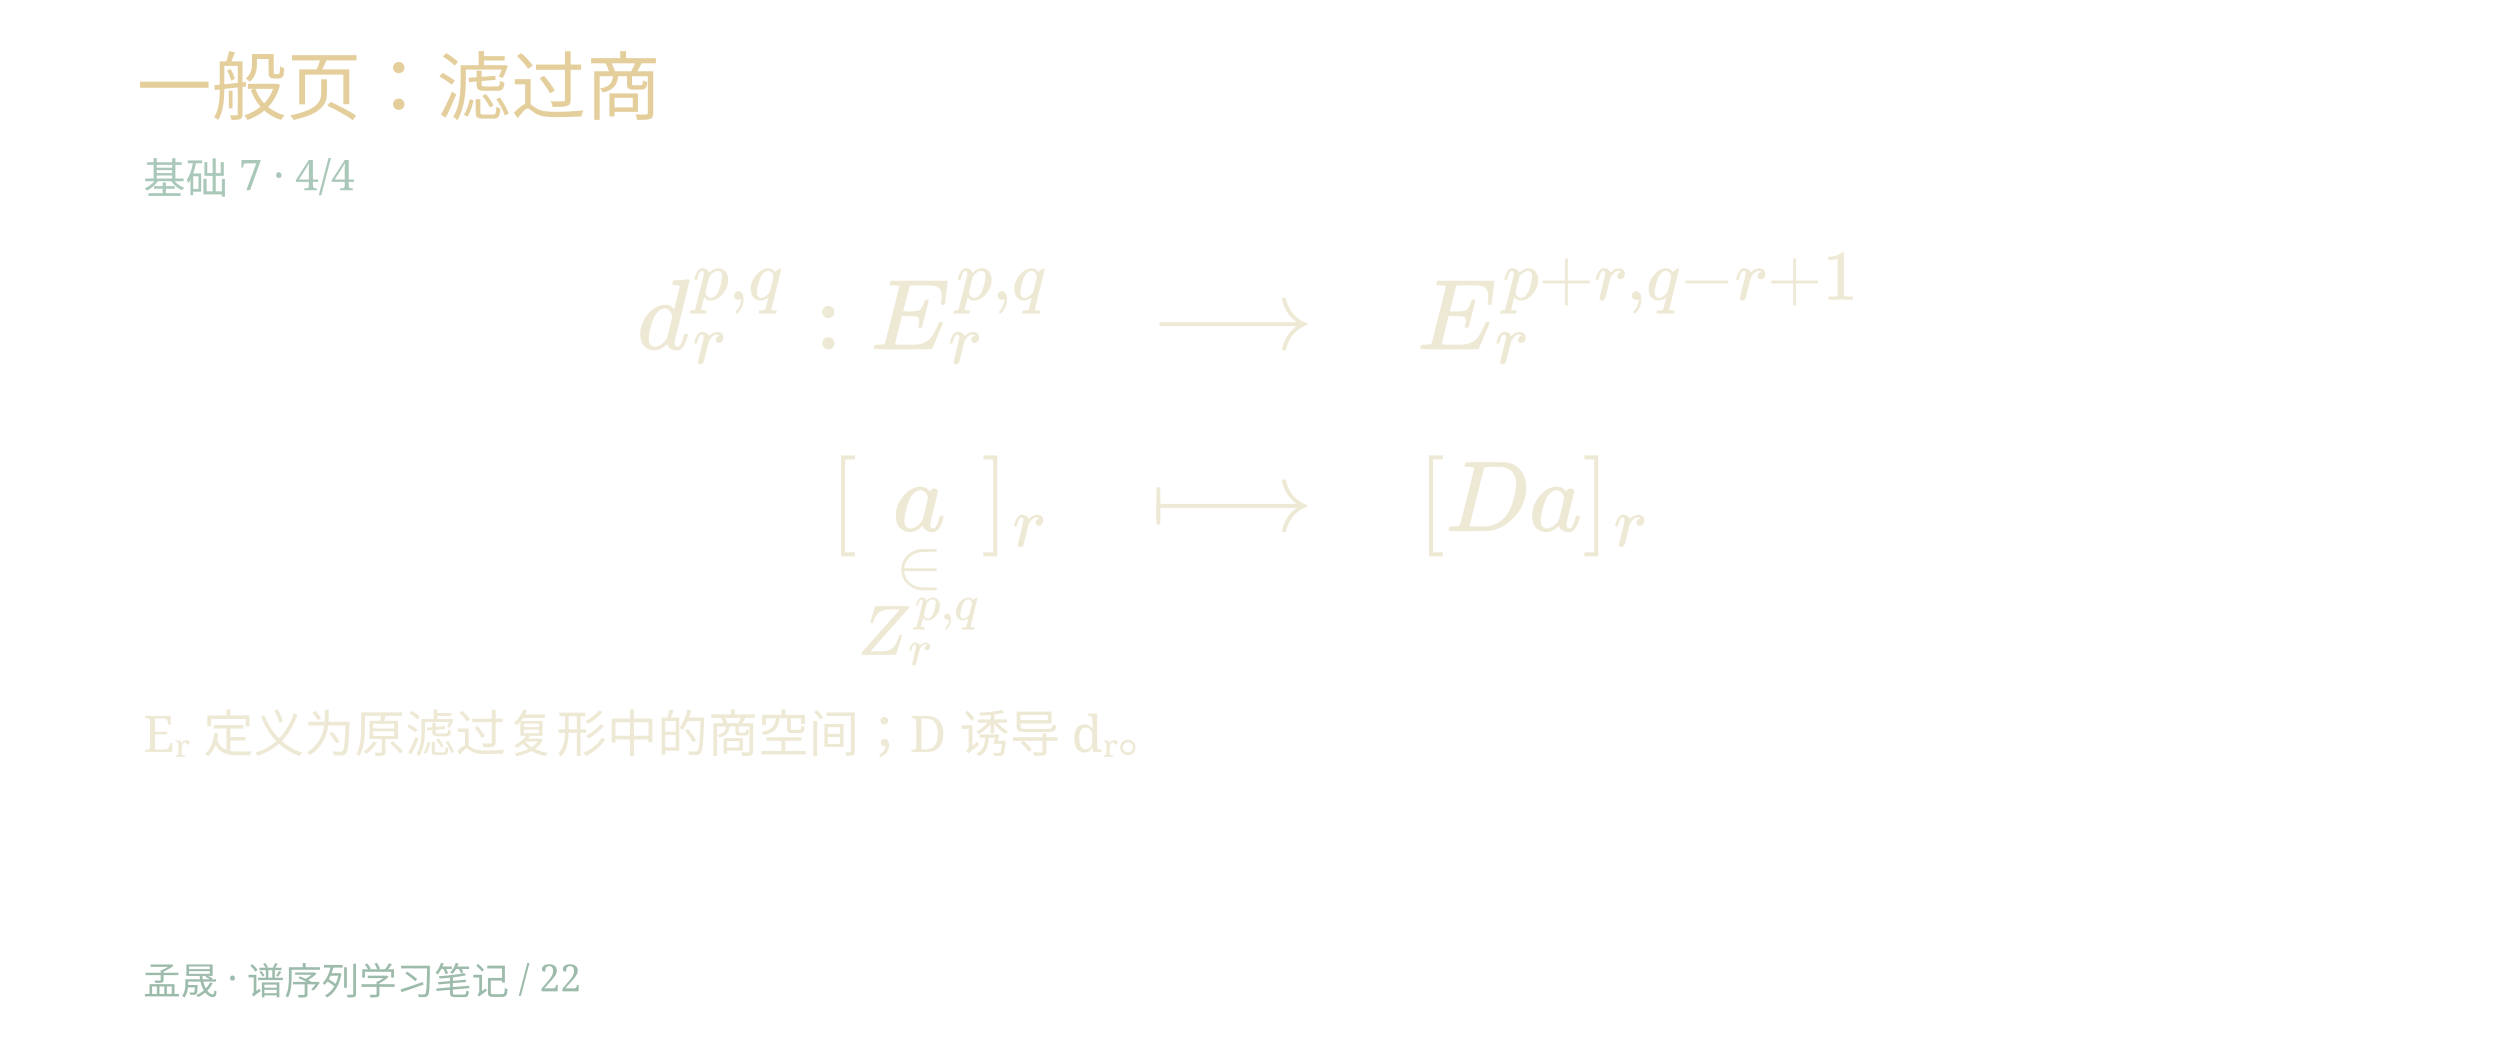
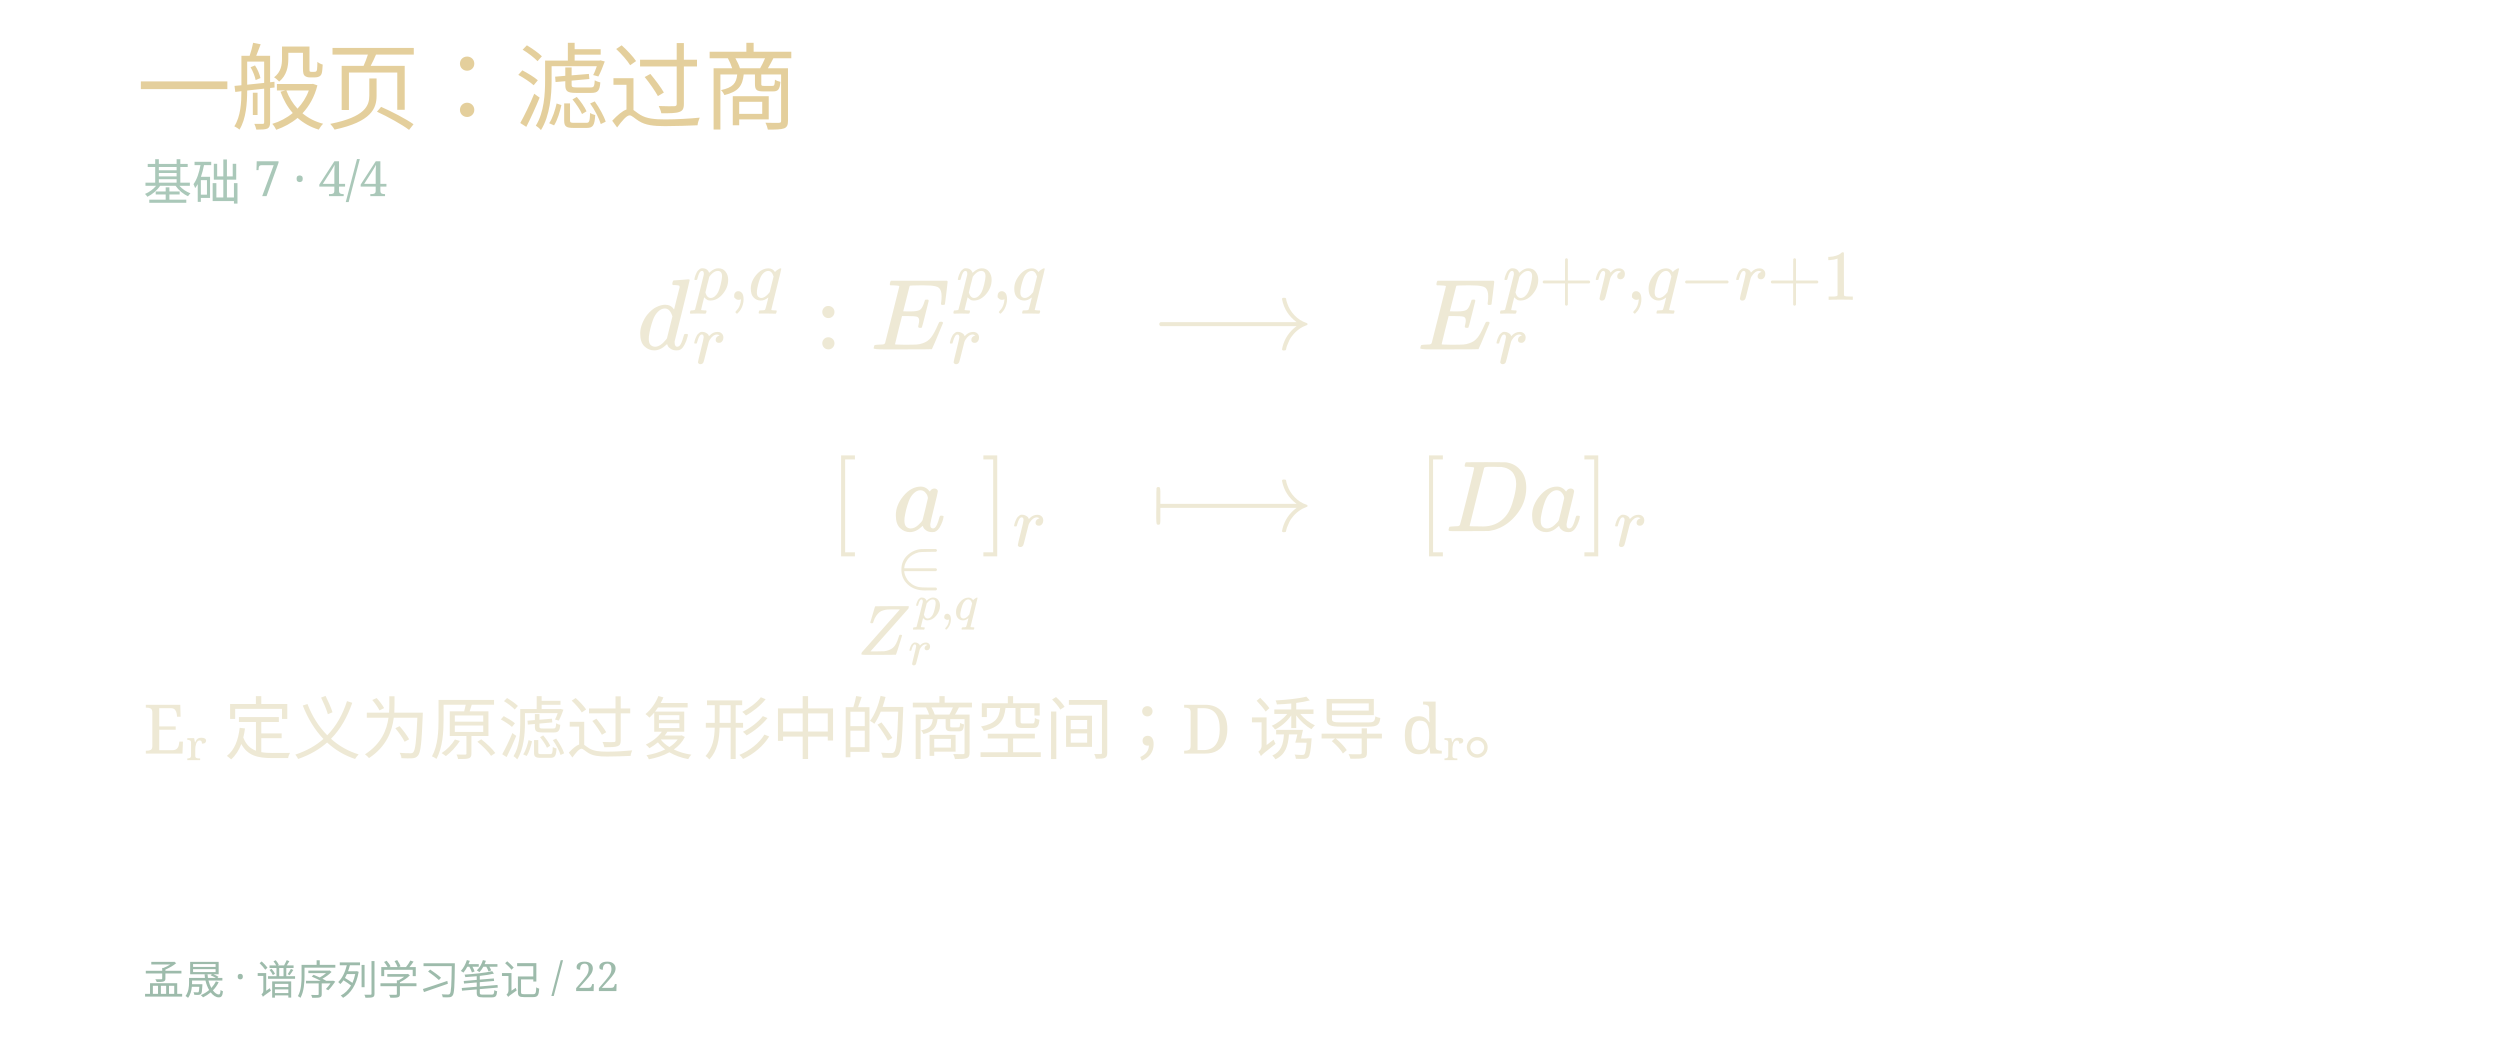
<svg xmlns="http://www.w3.org/2000/svg" width="1536" height="640" viewBox="0 0 1536 640">
  <g fill="#eee9d5" font-family="Kaiti SC, STKaiti, KaiTi, PingFang SC, serif">
-     <text x="84" y="70" font-size="46" fill="#e4cf9c">一般页：滤过商</text>
-     <text x="88" y="119" font-size="26" fill="#aac8b9">基础 7 · 4/4</text>
+     <text x="84" y="75" font-size="58" fill="#e4cf9c">一般页：滤过商</text>
+     <text x="88" y="123" font-size="30" fill="#aac8b9">基础 7 · 4/4</text>
    <svg x="391.288" y="155" width="753.425" height="260" viewBox="0 -2345.7 12145.5 4191.3" overflow="visible">
      <g stroke="#eee9d5" fill="#eee9d5" stroke-width="0" transform="scale(1,-1)">
        <g data-mml-node="math">
          <g data-mml-node="mtable">
            <g data-mml-node="mtr" transform="translate(0,1384)">
              <g data-mml-node="mtd">
                <g data-mml-node="msubsup">
                  <g data-mml-node="mi">
                    <path data-c="1D451" d="M366 683Q367 683 438 688T511 694Q523 694 523 686Q523 679 450 384T375 83T374 68Q374 26 402 26Q411 27 422 35Q443 55 463 131Q469 151 473 152Q475 153 483 153H487H491Q506 153 506 145Q506 140 503 129Q490 79 473 48T445 8T417 -8Q409 -10 393 -10Q359 -10 336 5T306 36L300 51Q299 52 296 50Q294 48 292 46Q233 -10 172 -10Q117 -10 75 30T33 157Q33 205 53 255T101 341Q148 398 195 420T280 442Q336 442 364 400Q369 394 369 396Q370 400 396 505T424 616Q424 629 417 632T378 637H357Q351 643 351 645T353 664Q358 683 366 683ZM352 326Q329 405 277 405Q242 405 210 374T160 293Q131 214 119 129Q119 126 119 118T118 106Q118 61 136 44T179 26Q233 26 290 98L298 109L352 326Z" />
                  </g>
                  <g data-mml-node="TeXAtom" transform="translate(553,490.8) scale(0.707)" data-mjx-texclass="ORD">
                    <g data-mml-node="mi">
                      <path data-c="1D45D" d="M23 287Q24 290 25 295T30 317T40 348T55 381T75 411T101 433T134 442Q209 442 230 378L240 387Q302 442 358 442Q423 442 460 395T497 281Q497 173 421 82T249 -10Q227 -10 210 -4Q199 1 187 11T168 28L161 36Q160 35 139 -51T118 -138Q118 -144 126 -145T163 -148H188Q194 -155 194 -157T191 -175Q188 -187 185 -190T172 -194Q170 -194 161 -194T127 -193T65 -192Q-5 -192 -24 -194H-32Q-39 -187 -39 -183Q-37 -156 -26 -148H-6Q28 -147 33 -136Q36 -130 94 103T155 350Q156 355 156 364Q156 405 131 405Q109 405 94 377T71 316T59 280Q57 278 43 278H29Q23 284 23 287ZM178 102Q200 26 252 26Q282 26 310 49T356 107Q374 141 392 215T411 325V331Q411 405 350 405Q339 405 328 402T306 393T286 380T269 365T254 350T243 336T235 326L232 322Q232 321 229 308T218 264T204 212Q178 106 178 102Z" />
                    </g>
                    <g data-mml-node="mo" transform="translate(503,0)">
                      <path data-c="2C" d="M78 35T78 60T94 103T137 121Q165 121 187 96T210 8Q210 -27 201 -60T180 -117T154 -158T130 -185T117 -194Q113 -194 104 -185T95 -172Q95 -168 106 -156T131 -126T157 -76T173 -3V9L172 8Q170 7 167 6T161 3T152 1T140 0Q113 0 96 17Z" />
                    </g>
                    <g data-mml-node="mi" transform="translate(781,0)">
                      <path data-c="1D45E" d="M33 157Q33 258 109 349T280 441Q340 441 372 389Q373 390 377 395T388 406T404 418Q438 442 450 442Q454 442 457 439T460 434Q460 425 391 149Q320 -135 320 -139Q320 -147 365 -148H390Q396 -156 396 -157T393 -175Q389 -188 383 -194H370Q339 -192 262 -192Q234 -192 211 -192T174 -192T157 -193Q143 -193 143 -185Q143 -182 145 -170Q149 -154 152 -151T172 -148Q220 -148 230 -141Q238 -136 258 -53T279 32Q279 33 272 29Q224 -10 172 -10Q117 -10 75 30T33 157ZM352 326Q329 405 277 405Q242 405 210 374T160 293Q131 214 119 129Q119 126 119 118T118 106Q118 61 136 44T179 26Q233 26 290 98L298 109L352 326Z" />
                    </g>
                  </g>
                  <g data-mml-node="mi" transform="translate(553,-138.9) scale(0.707)">
                    <path data-c="1D45F" d="M21 287Q22 290 23 295T28 317T38 348T53 381T73 411T99 433T132 442Q161 442 183 430T214 408T225 388Q227 382 228 382T236 389Q284 441 347 441H350Q398 441 422 400Q430 381 430 363Q430 333 417 315T391 292T366 288Q346 288 334 299T322 328Q322 376 378 392Q356 405 342 405Q286 405 239 331Q229 315 224 298T190 165Q156 25 151 16Q138 -11 108 -11Q95 -11 87 -5T76 7T74 17Q74 30 114 189T154 366Q154 405 128 405Q107 405 92 377T68 316T57 280Q55 278 41 278H27Q21 284 21 287Z" />
                  </g>
                </g>
                <g data-mml-node="mo" transform="translate(1758.3,0)">
                  <path data-c="3A" d="M78 370Q78 394 95 412T138 430Q162 430 180 414T199 371Q199 346 182 328T139 310T96 327T78 370ZM78 60Q78 84 95 102T138 120Q162 120 180 104T199 61Q199 36 182 18T139 0T96 17T78 60Z" />
                </g>
                <g data-mml-node="msubsup" transform="translate(2314.1,0)">
                  <g data-mml-node="mi">
                    <path data-c="1D438" d="M492 213Q472 213 472 226Q472 230 477 250T482 285Q482 316 461 323T364 330H312Q311 328 277 192T243 52Q243 48 254 48T334 46Q428 46 458 48T518 61Q567 77 599 117T670 248Q680 270 683 272Q690 274 698 274Q718 274 718 261Q613 7 608 2Q605 0 322 0H133Q31 0 31 11Q31 13 34 25Q38 41 42 43T65 46Q92 46 125 49Q139 52 144 61Q146 66 215 342T285 622Q285 629 281 629Q273 632 228 634H197Q191 640 191 642T193 659Q197 676 203 680H757Q764 676 764 669Q764 664 751 557T737 447Q735 440 717 440H705Q698 445 698 453L701 476Q704 500 704 528Q704 558 697 578T678 609T643 625T596 632T532 634H485Q397 633 392 631Q388 629 386 622Q385 619 355 499T324 377Q347 376 372 376H398Q464 376 489 391T534 472Q538 488 540 490T557 493Q562 493 565 493T570 492T572 491T574 487T577 483L544 351Q511 218 508 216Q505 213 492 213Z" />
                  </g>
                  <g data-mml-node="TeXAtom" transform="translate(848.3,490.8) scale(0.707)" data-mjx-texclass="ORD">
                    <g data-mml-node="mi">
                      <path data-c="1D45D" d="M23 287Q24 290 25 295T30 317T40 348T55 381T75 411T101 433T134 442Q209 442 230 378L240 387Q302 442 358 442Q423 442 460 395T497 281Q497 173 421 82T249 -10Q227 -10 210 -4Q199 1 187 11T168 28L161 36Q160 35 139 -51T118 -138Q118 -144 126 -145T163 -148H188Q194 -155 194 -157T191 -175Q188 -187 185 -190T172 -194Q170 -194 161 -194T127 -193T65 -192Q-5 -192 -24 -194H-32Q-39 -187 -39 -183Q-37 -156 -26 -148H-6Q28 -147 33 -136Q36 -130 94 103T155 350Q156 355 156 364Q156 405 131 405Q109 405 94 377T71 316T59 280Q57 278 43 278H29Q23 284 23 287ZM178 102Q200 26 252 26Q282 26 310 49T356 107Q374 141 392 215T411 325V331Q411 405 350 405Q339 405 328 402T306 393T286 380T269 365T254 350T243 336T235 326L232 322Q232 321 229 308T218 264T204 212Q178 106 178 102Z" />
                    </g>
                    <g data-mml-node="mo" transform="translate(503,0)">
                      <path data-c="2C" d="M78 35T78 60T94 103T137 121Q165 121 187 96T210 8Q210 -27 201 -60T180 -117T154 -158T130 -185T117 -194Q113 -194 104 -185T95 -172Q95 -168 106 -156T131 -126T157 -76T173 -3V9L172 8Q170 7 167 6T161 3T152 1T140 0Q113 0 96 17Z" />
                    </g>
                    <g data-mml-node="mi" transform="translate(781,0)">
                      <path data-c="1D45E" d="M33 157Q33 258 109 349T280 441Q340 441 372 389Q373 390 377 395T388 406T404 418Q438 442 450 442Q454 442 457 439T460 434Q460 425 391 149Q320 -135 320 -139Q320 -147 365 -148H390Q396 -156 396 -157T393 -175Q389 -188 383 -194H370Q339 -192 262 -192Q234 -192 211 -192T174 -192T157 -193Q143 -193 143 -185Q143 -182 145 -170Q149 -154 152 -151T172 -148Q220 -148 230 -141Q238 -136 258 -53T279 32Q279 33 272 29Q224 -10 172 -10Q117 -10 75 30T33 157ZM352 326Q329 405 277 405Q242 405 210 374T160 293Q131 214 119 129Q119 126 119 118T118 106Q118 61 136 44T179 26Q233 26 290 98L298 109L352 326Z" />
                    </g>
                  </g>
                  <g data-mml-node="mi" transform="translate(771,-138.9) scale(0.707)">
                    <path data-c="1D45F" d="M21 287Q22 290 23 295T28 317T38 348T53 381T73 411T99 433T132 442Q161 442 183 430T214 408T225 388Q227 382 228 382T236 389Q284 441 347 441H350Q398 441 422 400Q430 381 430 363Q430 333 417 315T391 292T366 288Q346 288 334 299T322 328Q322 376 378 392Q356 405 342 405Q286 405 239 331Q229 315 224 298T190 165Q156 25 151 16Q138 -11 108 -11Q95 -11 87 -5T76 7T74 17Q74 30 114 189T154 366Q154 405 128 405Q107 405 92 377T68 316T57 280Q55 278 41 278H27Q21 284 21 287Z" />
                  </g>
                </g>
              </g>
              <g data-mml-node="mtd" transform="translate(5089.9,0)">
                <g data-mml-node="mo">
                  <path data-c="27F6" d="M84 237T84 250T98 270H1444Q1328 357 1301 493Q1301 494 1301 496T1300 499Q1300 511 1317 511H1320Q1329 511 1332 510T1338 506T1341 497T1344 481T1352 456Q1374 389 1425 336T1544 261Q1553 258 1553 250Q1553 244 1548 241T1524 231T1486 212Q1445 186 1415 152T1370 85T1349 35T1341 4Q1339 -6 1336 -8T1320 -11Q1300 -11 1300 0Q1300 7 1305 25Q1337 151 1444 230H98Q84 237 84 250Z" />
                </g>
              </g>
              <g data-mml-node="mtd" transform="translate(7727.9,0)">
                <g data-mml-node="msubsup">
                  <g data-mml-node="mi">
                    <path data-c="1D438" d="M492 213Q472 213 472 226Q472 230 477 250T482 285Q482 316 461 323T364 330H312Q311 328 277 192T243 52Q243 48 254 48T334 46Q428 46 458 48T518 61Q567 77 599 117T670 248Q680 270 683 272Q690 274 698 274Q718 274 718 261Q613 7 608 2Q605 0 322 0H133Q31 0 31 11Q31 13 34 25Q38 41 42 43T65 46Q92 46 125 49Q139 52 144 61Q146 66 215 342T285 622Q285 629 281 629Q273 632 228 634H197Q191 640 191 642T193 659Q197 676 203 680H757Q764 676 764 669Q764 664 751 557T737 447Q735 440 717 440H705Q698 445 698 453L701 476Q704 500 704 528Q704 558 697 578T678 609T643 625T596 632T532 634H485Q397 633 392 631Q388 629 386 622Q385 619 355 499T324 377Q347 376 372 376H398Q464 376 489 391T534 472Q538 488 540 490T557 493Q562 493 565 493T570 492T572 491T574 487T577 483L544 351Q511 218 508 216Q505 213 492 213Z" />
                  </g>
                  <g data-mml-node="TeXAtom" transform="translate(848.3,490.8) scale(0.707)" data-mjx-texclass="ORD">
                    <g data-mml-node="mi">
                      <path data-c="1D45D" d="M23 287Q24 290 25 295T30 317T40 348T55 381T75 411T101 433T134 442Q209 442 230 378L240 387Q302 442 358 442Q423 442 460 395T497 281Q497 173 421 82T249 -10Q227 -10 210 -4Q199 1 187 11T168 28L161 36Q160 35 139 -51T118 -138Q118 -144 126 -145T163 -148H188Q194 -155 194 -157T191 -175Q188 -187 185 -190T172 -194Q170 -194 161 -194T127 -193T65 -192Q-5 -192 -24 -194H-32Q-39 -187 -39 -183Q-37 -156 -26 -148H-6Q28 -147 33 -136Q36 -130 94 103T155 350Q156 355 156 364Q156 405 131 405Q109 405 94 377T71 316T59 280Q57 278 43 278H29Q23 284 23 287ZM178 102Q200 26 252 26Q282 26 310 49T356 107Q374 141 392 215T411 325V331Q411 405 350 405Q339 405 328 402T306 393T286 380T269 365T254 350T243 336T235 326L232 322Q232 321 229 308T218 264T204 212Q178 106 178 102Z" />
                    </g>
                    <g data-mml-node="mo" transform="translate(503,0)">
                      <path data-c="2B" d="M56 237T56 250T70 270H369V420L370 570Q380 583 389 583Q402 583 409 568V270H707Q722 262 722 250T707 230H409V-68Q401 -82 391 -82H389H387Q375 -82 369 -68V230H70Q56 237 56 250Z" />
                    </g>
                    <g data-mml-node="mi" transform="translate(1281,0)">
                      <path data-c="1D45F" d="M21 287Q22 290 23 295T28 317T38 348T53 381T73 411T99 433T132 442Q161 442 183 430T214 408T225 388Q227 382 228 382T236 389Q284 441 347 441H350Q398 441 422 400Q430 381 430 363Q430 333 417 315T391 292T366 288Q346 288 334 299T322 328Q322 376 378 392Q356 405 342 405Q286 405 239 331Q229 315 224 298T190 165Q156 25 151 16Q138 -11 108 -11Q95 -11 87 -5T76 7T74 17Q74 30 114 189T154 366Q154 405 128 405Q107 405 92 377T68 316T57 280Q55 278 41 278H27Q21 284 21 287Z" />
                    </g>
                    <g data-mml-node="mo" transform="translate(1732,0)">
                      <path data-c="2C" d="M78 35T78 60T94 103T137 121Q165 121 187 96T210 8Q210 -27 201 -60T180 -117T154 -158T130 -185T117 -194Q113 -194 104 -185T95 -172Q95 -168 106 -156T131 -126T157 -76T173 -3V9L172 8Q170 7 167 6T161 3T152 1T140 0Q113 0 96 17Z" />
                    </g>
                    <g data-mml-node="mi" transform="translate(2010,0)">
                      <path data-c="1D45E" d="M33 157Q33 258 109 349T280 441Q340 441 372 389Q373 390 377 395T388 406T404 418Q438 442 450 442Q454 442 457 439T460 434Q460 425 391 149Q320 -135 320 -139Q320 -147 365 -148H390Q396 -156 396 -157T393 -175Q389 -188 383 -194H370Q339 -192 262 -192Q234 -192 211 -192T174 -192T157 -193Q143 -193 143 -185Q143 -182 145 -170Q149 -154 152 -151T172 -148Q220 -148 230 -141Q238 -136 258 -53T279 32Q279 33 272 29Q224 -10 172 -10Q117 -10 75 30T33 157ZM352 326Q329 405 277 405Q242 405 210 374T160 293Q131 214 119 129Q119 126 119 118T118 106Q118 61 136 44T179 26Q233 26 290 98L298 109L352 326Z" />
                    </g>
                    <g data-mml-node="mo" transform="translate(2470,0)">
                      <path data-c="2212" d="M84 237T84 250T98 270H679Q694 262 694 250T679 230H98Q84 237 84 250Z" />
                    </g>
                    <g data-mml-node="mi" transform="translate(3248,0)">
                      <path data-c="1D45F" d="M21 287Q22 290 23 295T28 317T38 348T53 381T73 411T99 433T132 442Q161 442 183 430T214 408T225 388Q227 382 228 382T236 389Q284 441 347 441H350Q398 441 422 400Q430 381 430 363Q430 333 417 315T391 292T366 288Q346 288 334 299T322 328Q322 376 378 392Q356 405 342 405Q286 405 239 331Q229 315 224 298T190 165Q156 25 151 16Q138 -11 108 -11Q95 -11 87 -5T76 7T74 17Q74 30 114 189T154 366Q154 405 128 405Q107 405 92 377T68 316T57 280Q55 278 41 278H27Q21 284 21 287Z" />
                    </g>
                    <g data-mml-node="mo" transform="translate(3699,0)">
                      <path data-c="2B" d="M56 237T56 250T70 270H369V420L370 570Q380 583 389 583Q402 583 409 568V270H707Q722 262 722 250T707 230H409V-68Q401 -82 391 -82H389H387Q375 -82 369 -68V230H70Q56 237 56 250Z" />
                    </g>
                    <g data-mml-node="mn" transform="translate(4477,0)">
                      <path data-c="31" d="M213 578L200 573Q186 568 160 563T102 556H83V602H102Q149 604 189 617T245 641T273 663Q275 666 285 666Q294 666 302 660V361L303 61Q310 54 315 52T339 48T401 46H427V0H416Q395 3 257 3Q121 3 100 0H88V46H114Q136 46 152 46T177 47T193 50T201 52T207 57T213 61V578Z" />
                    </g>
                  </g>
                  <g data-mml-node="mi" transform="translate(771,-138.9) scale(0.707)">
                    <path data-c="1D45F" d="M21 287Q22 290 23 295T28 317T38 348T53 381T73 411T99 433T132 442Q161 442 183 430T214 408T225 388Q227 382 228 382T236 389Q284 441 347 441H350Q398 441 422 400Q430 381 430 363Q430 333 417 315T391 292T366 288Q346 288 334 299T322 328Q322 376 378 392Q356 405 342 405Q286 405 239 331Q229 315 224 298T190 165Q156 25 151 16Q138 -11 108 -11Q95 -11 87 -5T76 7T74 17Q74 30 114 189T154 366Q154 405 128 405Q107 405 92 377T68 316T57 280Q55 278 41 278H27Q21 284 21 287Z" />
                  </g>
                </g>
              </g>
            </g>
            <g data-mml-node="mtr" transform="translate(0,-416)">
              <g data-mml-node="mtd" transform="translate(1904.8,0)">
                <g data-mml-node="mo">
                  <path data-c="5B" d="M118 -250V750H255V710H158V-210H255V-250H118Z" />
                </g>
                <g data-mml-node="munder" transform="translate(278,0)">
                  <g data-mml-node="mi" transform="translate(349.1,0)">
                    <path data-c="1D44E" d="M33 157Q33 258 109 349T280 441Q331 441 370 392Q386 422 416 422Q429 422 439 414T449 394Q449 381 412 234T374 68Q374 43 381 35T402 26Q411 27 422 35Q443 55 463 131Q469 151 473 152Q475 153 483 153H487Q506 153 506 144Q506 138 501 117T481 63T449 13Q436 0 417 -8Q409 -10 393 -10Q359 -10 336 5T306 36L300 51Q299 52 296 50Q294 48 292 46Q233 -10 172 -10Q117 -10 75 30T33 157ZM351 328Q351 334 346 350T323 385T277 405Q242 405 210 374T160 293Q131 214 119 129Q119 126 119 118T118 106Q118 61 136 44T179 26Q217 26 254 59T298 110Q300 114 325 217T351 328Z" />
                  </g>
                  <g data-mml-node="mtable" transform="translate(0,-930.1) scale(0.707)">
                    <g data-mml-node="mtr" transform="translate(0,525)">
                      <g data-mml-node="mtd" transform="translate(534.3,0)">
                        <g data-mml-node="mo">
                          <path data-c="2208" d="M84 250Q84 372 166 450T360 539Q361 539 377 539T419 540T469 540H568Q583 532 583 520Q583 511 570 501L466 500Q355 499 329 494Q280 482 242 458T183 409T147 354T129 306T124 272V270H568Q583 262 583 250T568 230H124V228Q124 207 134 177T167 112T231 48T328 7Q355 1 466 0H570Q583 -10 583 -20Q583 -32 568 -40H471Q464 -40 446 -40T417 -41Q262 -41 172 45Q84 127 84 250Z" />
                        </g>
                      </g>
                    </g>
                    <g data-mml-node="mtr" transform="translate(0,-418.3)">
                      <g data-mml-node="mtd">
                        <g data-mml-node="msubsup">
                          <g data-mml-node="mi">
                            <path data-c="1D44D" d="M58 8Q58 23 64 35Q64 36 329 334T596 635L586 637Q575 637 512 637H500H476Q442 637 420 635T365 624T311 598T266 548T228 469Q227 466 226 463T224 458T223 453T222 450L221 448Q218 443 202 443Q185 443 182 453L214 561Q228 606 241 651Q249 679 253 681Q256 683 487 683H718Q723 678 723 675Q723 673 717 649Q189 54 188 52L185 49H274Q369 50 377 51Q452 60 500 100T579 247Q587 272 590 277T603 282H607Q628 282 628 271Q547 5 541 2Q538 0 300 0H124Q58 0 58 8Z" />
                          </g>
                          <g data-mml-node="TeXAtom" transform="translate(808,490.8) scale(0.707)" data-mjx-texclass="ORD">
                            <g data-mml-node="mi">
                              <path data-c="1D45D" d="M23 287Q24 290 25 295T30 317T40 348T55 381T75 411T101 433T134 442Q209 442 230 378L240 387Q302 442 358 442Q423 442 460 395T497 281Q497 173 421 82T249 -10Q227 -10 210 -4Q199 1 187 11T168 28L161 36Q160 35 139 -51T118 -138Q118 -144 126 -145T163 -148H188Q194 -155 194 -157T191 -175Q188 -187 185 -190T172 -194Q170 -194 161 -194T127 -193T65 -192Q-5 -192 -24 -194H-32Q-39 -187 -39 -183Q-37 -156 -26 -148H-6Q28 -147 33 -136Q36 -130 94 103T155 350Q156 355 156 364Q156 405 131 405Q109 405 94 377T71 316T59 280Q57 278 43 278H29Q23 284 23 287ZM178 102Q200 26 252 26Q282 26 310 49T356 107Q374 141 392 215T411 325V331Q411 405 350 405Q339 405 328 402T306 393T286 380T269 365T254 350T243 336T235 326L232 322Q232 321 229 308T218 264T204 212Q178 106 178 102Z" />
                            </g>
                            <g data-mml-node="mo" transform="translate(503,0)">
                              <path data-c="2C" d="M78 35T78 60T94 103T137 121Q165 121 187 96T210 8Q210 -27 201 -60T180 -117T154 -158T130 -185T117 -194Q113 -194 104 -185T95 -172Q95 -168 106 -156T131 -126T157 -76T173 -3V9L172 8Q170 7 167 6T161 3T152 1T140 0Q113 0 96 17Z" />
                            </g>
                            <g data-mml-node="mi" transform="translate(781,0)">
                              <path data-c="1D45E" d="M33 157Q33 258 109 349T280 441Q340 441 372 389Q373 390 377 395T388 406T404 418Q438 442 450 442Q454 442 457 439T460 434Q460 425 391 149Q320 -135 320 -139Q320 -147 365 -148H390Q396 -156 396 -157T393 -175Q389 -188 383 -194H370Q339 -192 262 -192Q234 -192 211 -192T174 -192T157 -193Q143 -193 143 -185Q143 -182 145 -170Q149 -154 152 -151T172 -148Q220 -148 230 -141Q238 -136 258 -53T279 32Q279 33 272 29Q224 -10 172 -10Q117 -10 75 30T33 157ZM352 326Q329 405 277 405Q242 405 210 374T160 293Q131 214 119 129Q119 126 119 118T118 106Q118 61 136 44T179 26Q233 26 290 98L298 109L352 326Z" />
                            </g>
                          </g>
                          <g data-mml-node="mi" transform="translate(716,-138.9) scale(0.707)">
                            <path data-c="1D45F" d="M21 287Q22 290 23 295T28 317T38 348T53 381T73 411T99 433T132 442Q161 442 183 430T214 408T225 388Q227 382 228 382T236 389Q284 441 347 441H350Q398 441 422 400Q430 381 430 363Q430 333 417 315T391 292T366 288Q346 288 334 299T322 328Q322 376 378 392Q356 405 342 405Q286 405 239 331Q229 315 224 298T190 165Q156 25 151 16Q138 -11 108 -11Q95 -11 87 -5T76 7T74 17Q74 30 114 189T154 366Q154 405 128 405Q107 405 92 377T68 316T57 280Q55 278 41 278H27Q21 284 21 287Z" />
                          </g>
                        </g>
                      </g>
                    </g>
                  </g>
                </g>
                <g data-mml-node="msub" transform="translate(1505.2,0)">
                  <g data-mml-node="mo">
                    <path data-c="5D" d="M22 710V750H159V-250H22V-210H119V710H22Z" />
                  </g>
                  <g data-mml-node="mi" transform="translate(311,-150) scale(0.707)">
                    <path data-c="1D45F" d="M21 287Q22 290 23 295T28 317T38 348T53 381T73 411T99 433T132 442Q161 442 183 430T214 408T225 388Q227 382 228 382T236 389Q284 441 347 441H350Q398 441 422 400Q430 381 430 363Q430 333 417 315T391 292T366 288Q346 288 334 299T322 328Q322 376 378 392Q356 405 342 405Q286 405 239 331Q229 315 224 298T190 165Q156 25 151 16Q138 -11 108 -11Q95 -11 87 -5T76 7T74 17Q74 30 114 189T154 366Q154 405 128 405Q107 405 92 377T68 316T57 280Q55 278 41 278H27Q21 284 21 287Z" />
                  </g>
                </g>
              </g>
              <g data-mml-node="mtd" transform="translate(5089.9,0)">
                <g data-mml-node="mo">
                  <path data-c="27FC" d="M95 155V109Q95 83 92 73T75 63Q61 63 58 74T54 130Q54 140 54 180T55 250Q55 421 57 425Q61 437 75 437Q88 437 91 428T95 393V345V270H1444Q1328 357 1301 493Q1301 494 1301 496T1300 499Q1300 511 1317 511H1320Q1329 511 1332 510T1338 506T1341 497T1344 481T1352 456Q1374 389 1425 336T1544 261Q1553 258 1553 250Q1553 244 1548 241T1524 231T1486 212Q1445 186 1415 152T1370 85T1349 35T1341 4Q1339 -6 1336 -8T1320 -11Q1300 -11 1300 0Q1300 7 1305 25Q1337 151 1444 230H95V155Z" />
                </g>
              </g>
              <g data-mml-node="mtd" transform="translate(7727.9,0)">
                <g data-mml-node="mo">
                  <path data-c="5B" d="M118 -250V750H255V710H158V-210H255V-250H118Z" />
                </g>
                <g data-mml-node="mi" transform="translate(278,0)">
                  <path data-c="1D437" d="M287 628Q287 635 230 637Q207 637 200 638T193 647Q193 655 197 667T204 682Q206 683 403 683Q570 682 590 682T630 676Q702 659 752 597T803 431Q803 275 696 151T444 3L430 1L236 0H125H72Q48 0 41 2T33 11Q33 13 36 25Q40 41 44 43T67 46Q94 46 127 49Q141 52 146 61Q149 65 218 339T287 628ZM703 469Q703 507 692 537T666 584T629 613T590 629T555 636Q553 636 541 636T512 636T479 637H436Q392 637 386 627Q384 623 313 339T242 52Q242 48 253 48T330 47Q335 47 349 47T373 46Q499 46 581 128Q617 164 640 212T683 339T703 469Z" />
                </g>
                <g data-mml-node="mi" transform="translate(1106,0)">
                  <path data-c="1D44E" d="M33 157Q33 258 109 349T280 441Q331 441 370 392Q386 422 416 422Q429 422 439 414T449 394Q449 381 412 234T374 68Q374 43 381 35T402 26Q411 27 422 35Q443 55 463 131Q469 151 473 152Q475 153 483 153H487Q506 153 506 144Q506 138 501 117T481 63T449 13Q436 0 417 -8Q409 -10 393 -10Q359 -10 336 5T306 36L300 51Q299 52 296 50Q294 48 292 46Q233 -10 172 -10Q117 -10 75 30T33 157ZM351 328Q351 334 346 350T323 385T277 405Q242 405 210 374T160 293Q131 214 119 129Q119 126 119 118T118 106Q118 61 136 44T179 26Q217 26 254 59T298 110Q300 114 325 217T351 328Z" />
                </g>
                <g data-mml-node="msub" transform="translate(1635,0)">
                  <g data-mml-node="mo">
                    <path data-c="5D" d="M22 710V750H159V-250H22V-210H119V710H22Z" />
                  </g>
                  <g data-mml-node="mi" transform="translate(311,-150) scale(0.707)">
                    <path data-c="1D45F" d="M21 287Q22 290 23 295T28 317T38 348T53 381T73 411T99 433T132 442Q161 442 183 430T214 408T225 388Q227 382 228 382T236 389Q284 441 347 441H350Q398 441 422 400Q430 381 430 363Q430 333 417 315T391 292T366 288Q346 288 334 299T322 328Q322 376 378 392Q356 405 342 405Q286 405 239 331Q229 315 224 298T190 165Q156 25 151 16Q138 -11 108 -11Q95 -11 87 -5T76 7T74 17Q74 30 114 189T154 366Q154 405 128 405Q107 405 92 377T68 316T57 280Q55 278 41 278H27Q21 284 21 287Z" />
                  </g>
                </g>
              </g>
            </g>
          </g>
        </g>
      </g>
    </svg>
-     <text x="88" y="462" font-size="31">Eᵣ 定义为原滤过复形中的商空间；D 诱导 dᵣ。</text>
-     <text x="88" y="611" font-size="23" fill="#9dbbab">孟晟 · 谱序列学习笔记 / 22</text>
+     <text x="88" y="463" font-size="42">Eᵣ 定义为原滤过复形中的商空间；D 诱导 dᵣ。</text>
+     <text x="88" y="611" font-size="25" fill="#9dbbab">孟晟 · 谱序列学习笔记 / 22</text>
  </g>
</svg>
